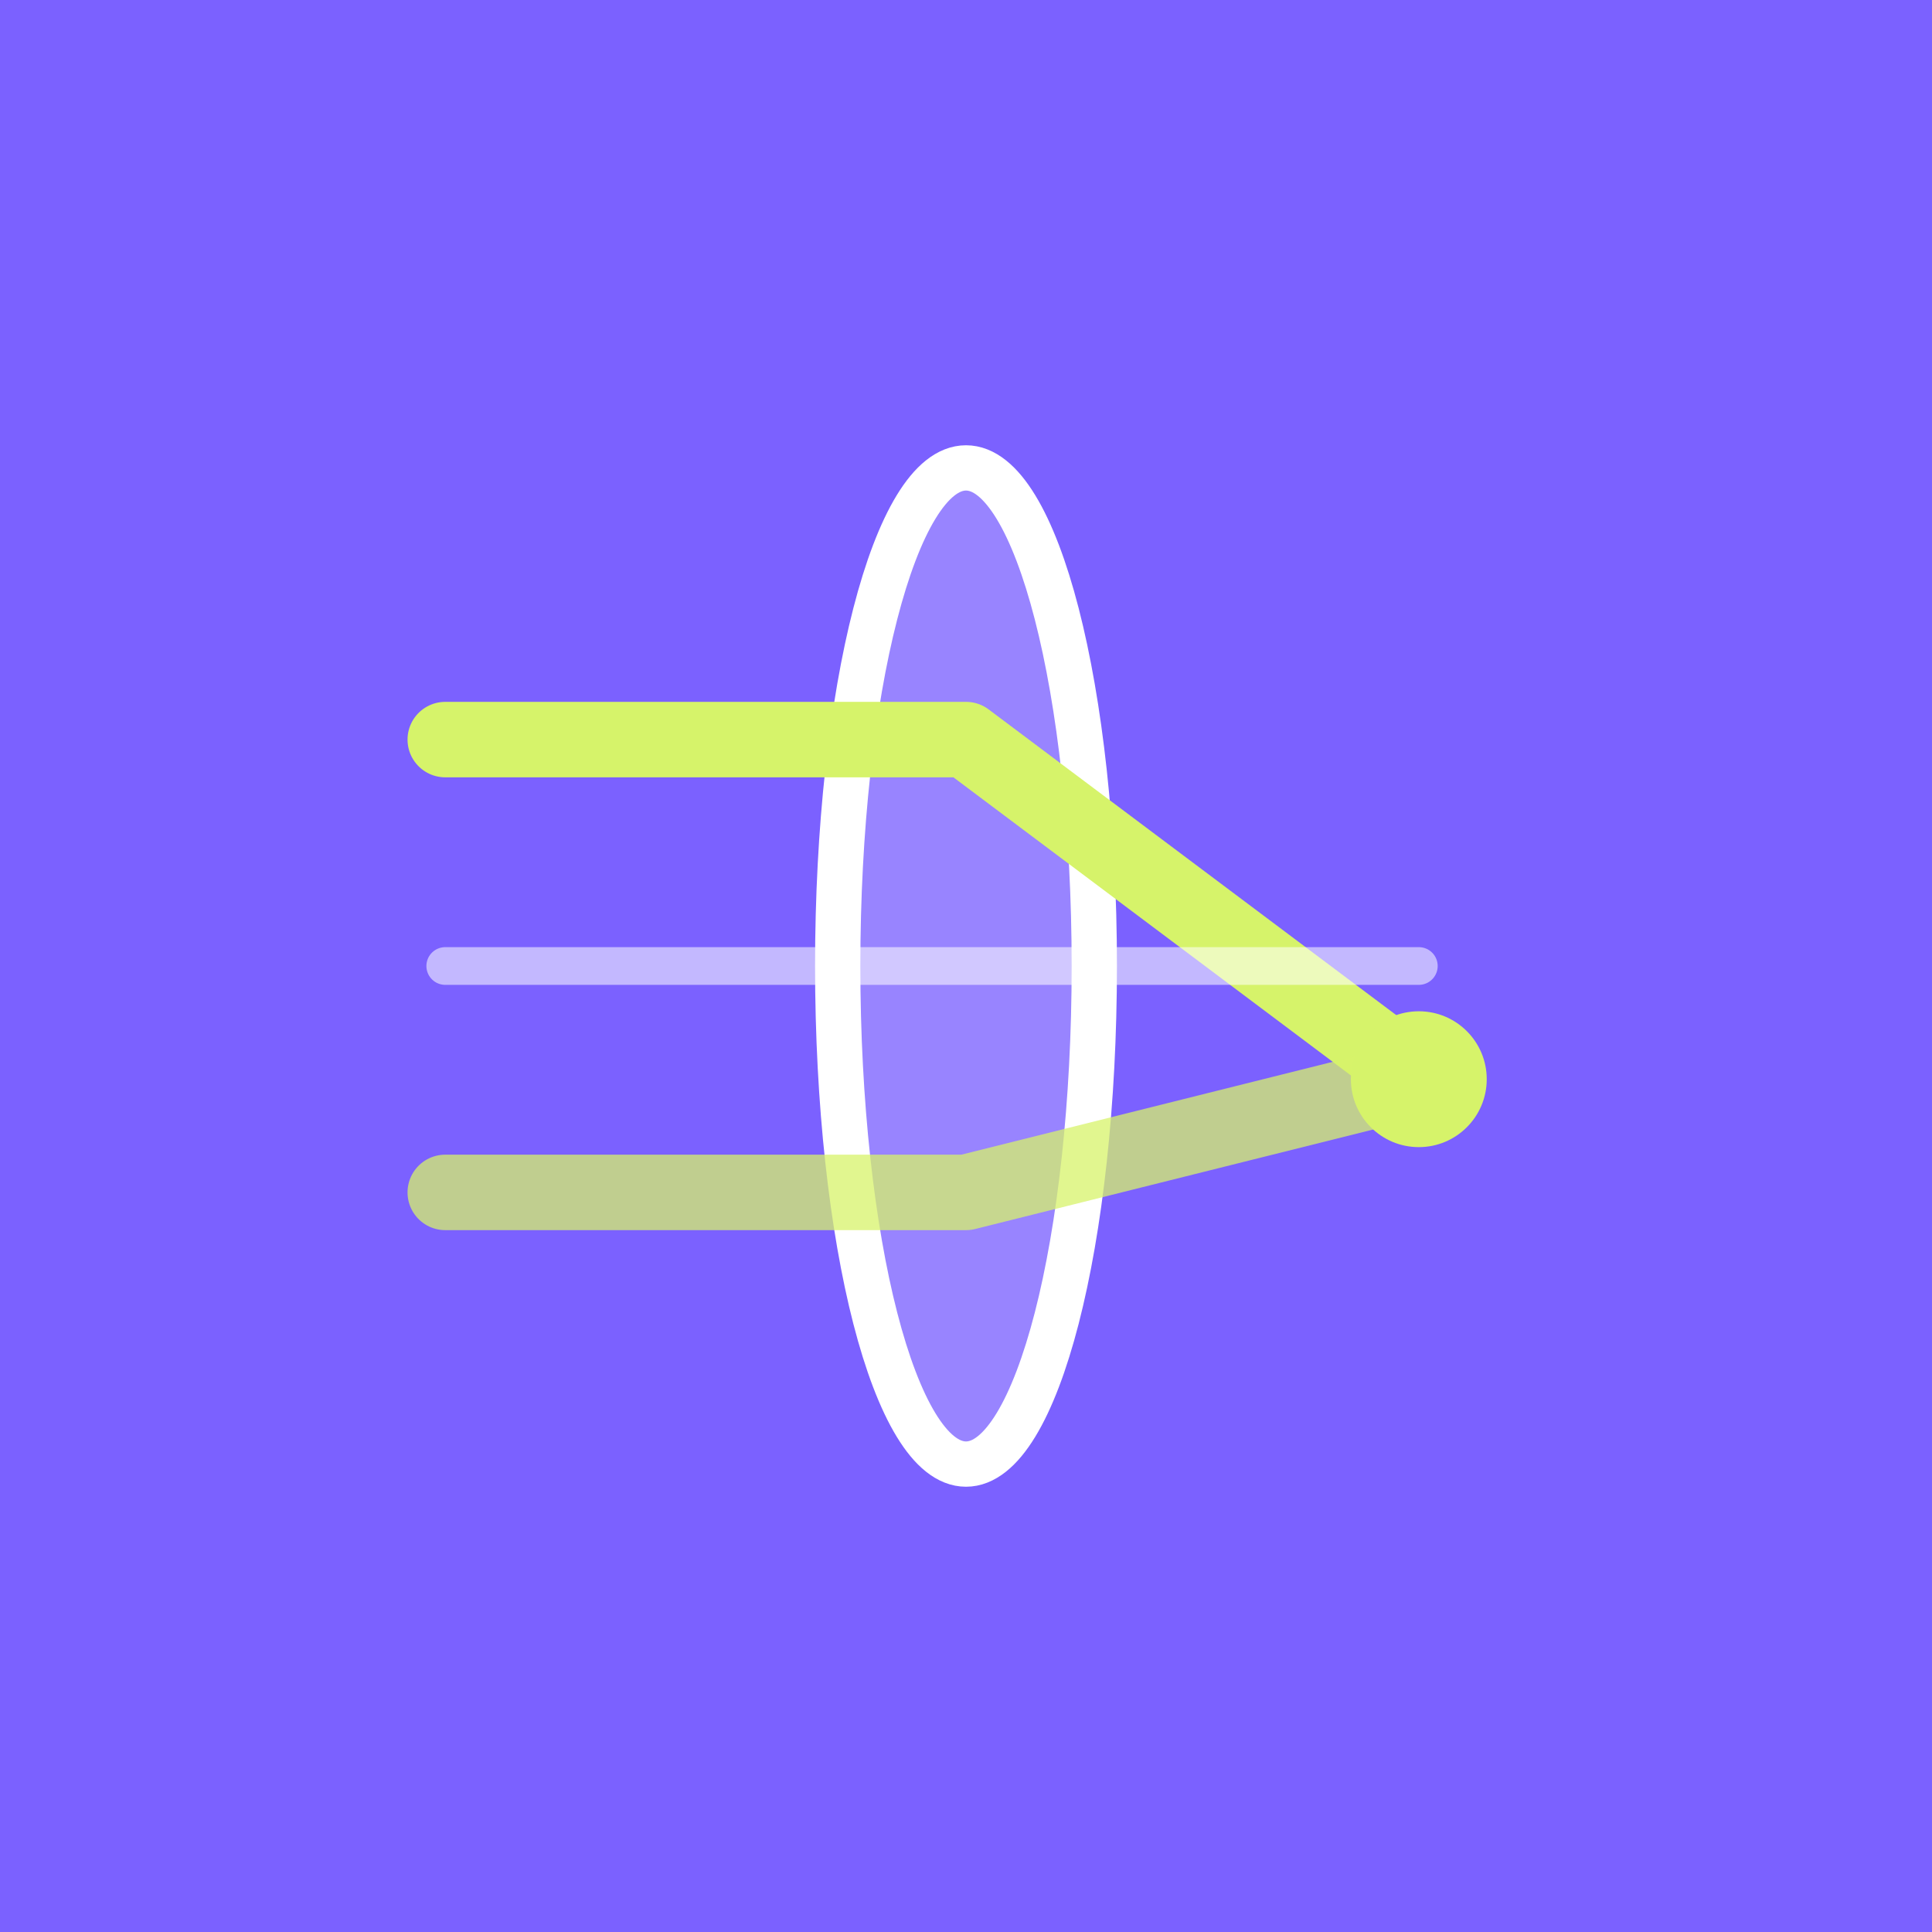
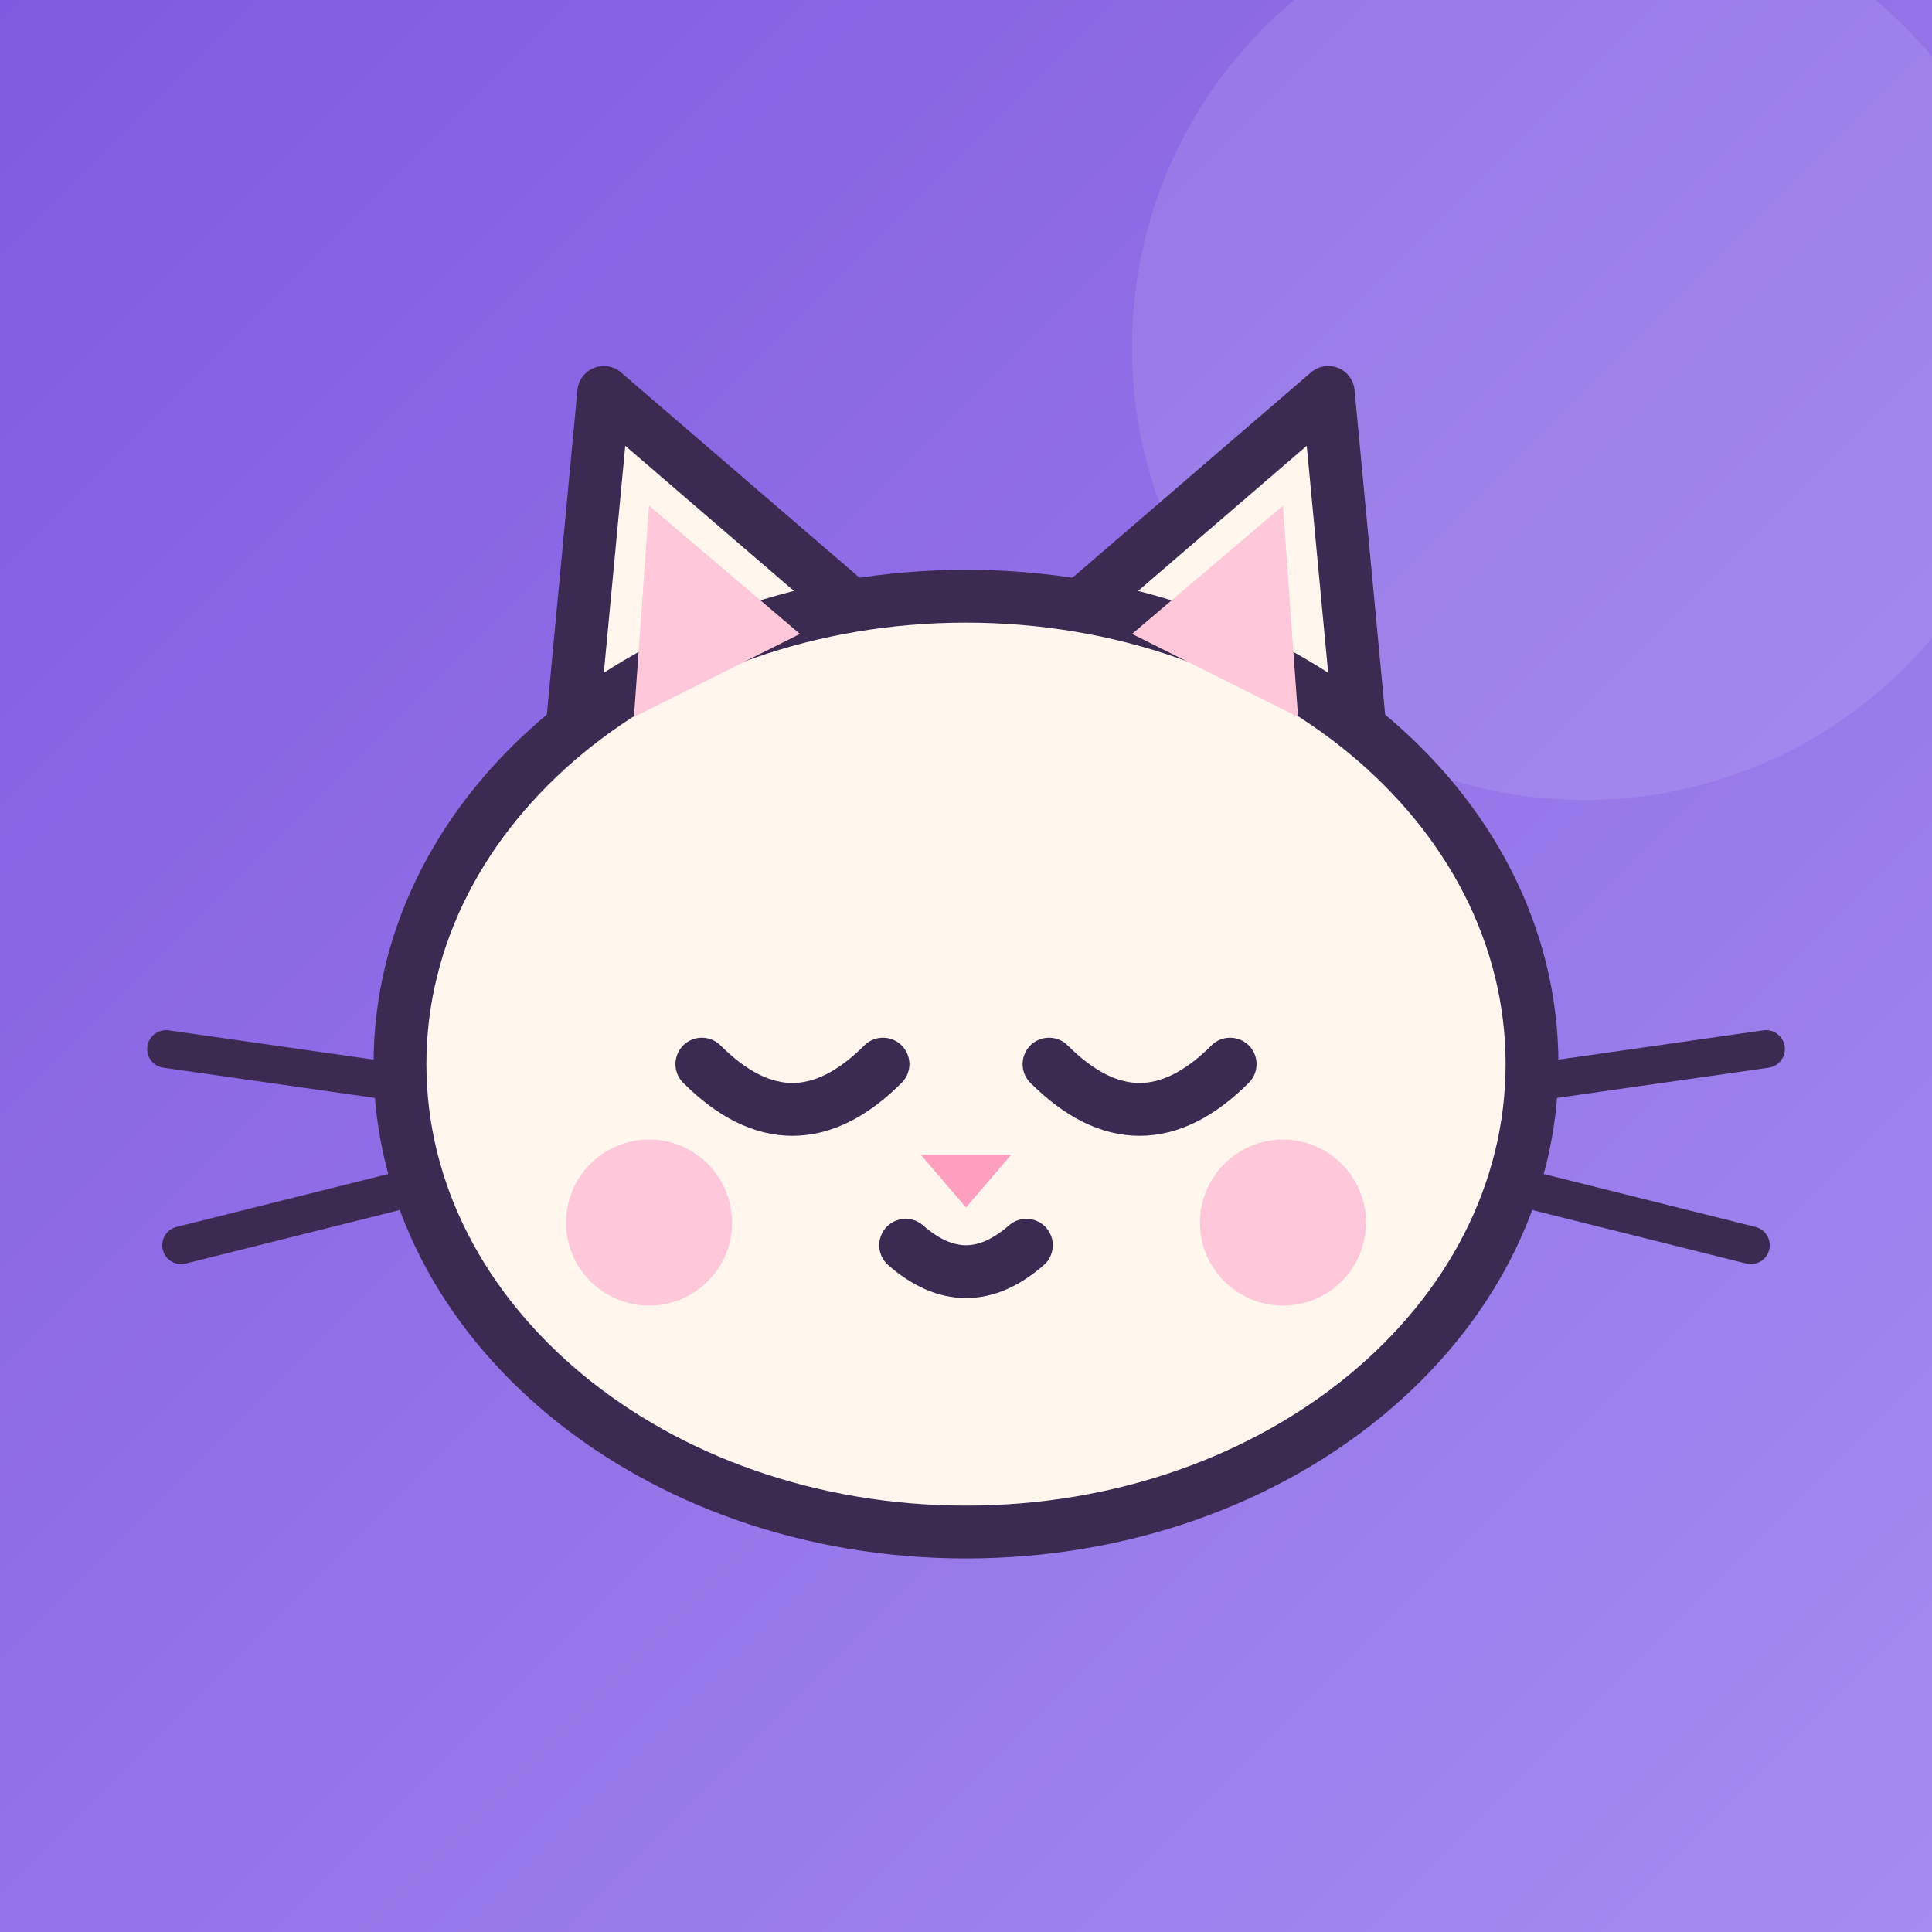
<svg xmlns="http://www.w3.org/2000/svg" viewBox="0 0 512 512">
-   <rect width="512" height="512" rx="0" fill="#7b61ff" />
-   <g fill="none" stroke-linecap="round" stroke-linejoin="round">
-     <ellipse cx="256" cy="256" rx="34" ry="132" fill="#ffffff" fill-opacity=".22" stroke="#ffffff" stroke-width="12" />
-     <path d="M118 196h138l120 90" stroke="#d6f36a" stroke-width="20" />
-     <path d="M118 256h258" stroke="#ffffff" stroke-width="10" stroke-opacity=".55" />
-     <path d="M118 316h138l120-30" stroke="#d6f36a" stroke-width="20" stroke-opacity=".75" />
-     <circle cx="376" cy="286" r="18" fill="#d6f36a" />
+   <defs>
+     <linearGradient id="g" x1="0" y1="0" x2="1" y2="1">
+       <stop offset="0" stop-color="#7f5ae0" />
+       <stop offset="1" stop-color="#a58cf0" />
+     </linearGradient>
+   </defs>
+   <rect width="512" height="512" fill="url(#g)" />
+   <circle cx="420" cy="92" r="120" fill="#fff" opacity=".1" />
+   <g stroke="#3b2a52" stroke-width="14" stroke-linecap="round" stroke-linejoin="round">
+     <path d="M150 210 160 104l86 74zM362 210l-10-106-86 74z" fill="#fff6ee" />
+     <ellipse cx="256" cy="282" rx="150" ry="124" fill="#fff6ee" />
+     <path d="M186 282q24 24 48 0M278 282q24 24 48 0" fill="none" />
+     <path d="M240 330q16 14 32 0" fill="none" />
+     <path d="M100 286l-56-8M104 316l-56 14M412 286l56-8M408 316l56 14" stroke-width="10" />
  </g>
+   <path d="M168 190 172 134l40 34zM344 190l-4-56-40 34z" fill="#ffc7da" />
+   <circle cx="172" cy="324" r="22" fill="#ffc7da" />
+   <circle cx="340" cy="324" r="22" fill="#ffc7da" />
+   <path d="M244 306h24l-12 14z" fill="#ff9fbf" />
</svg>
